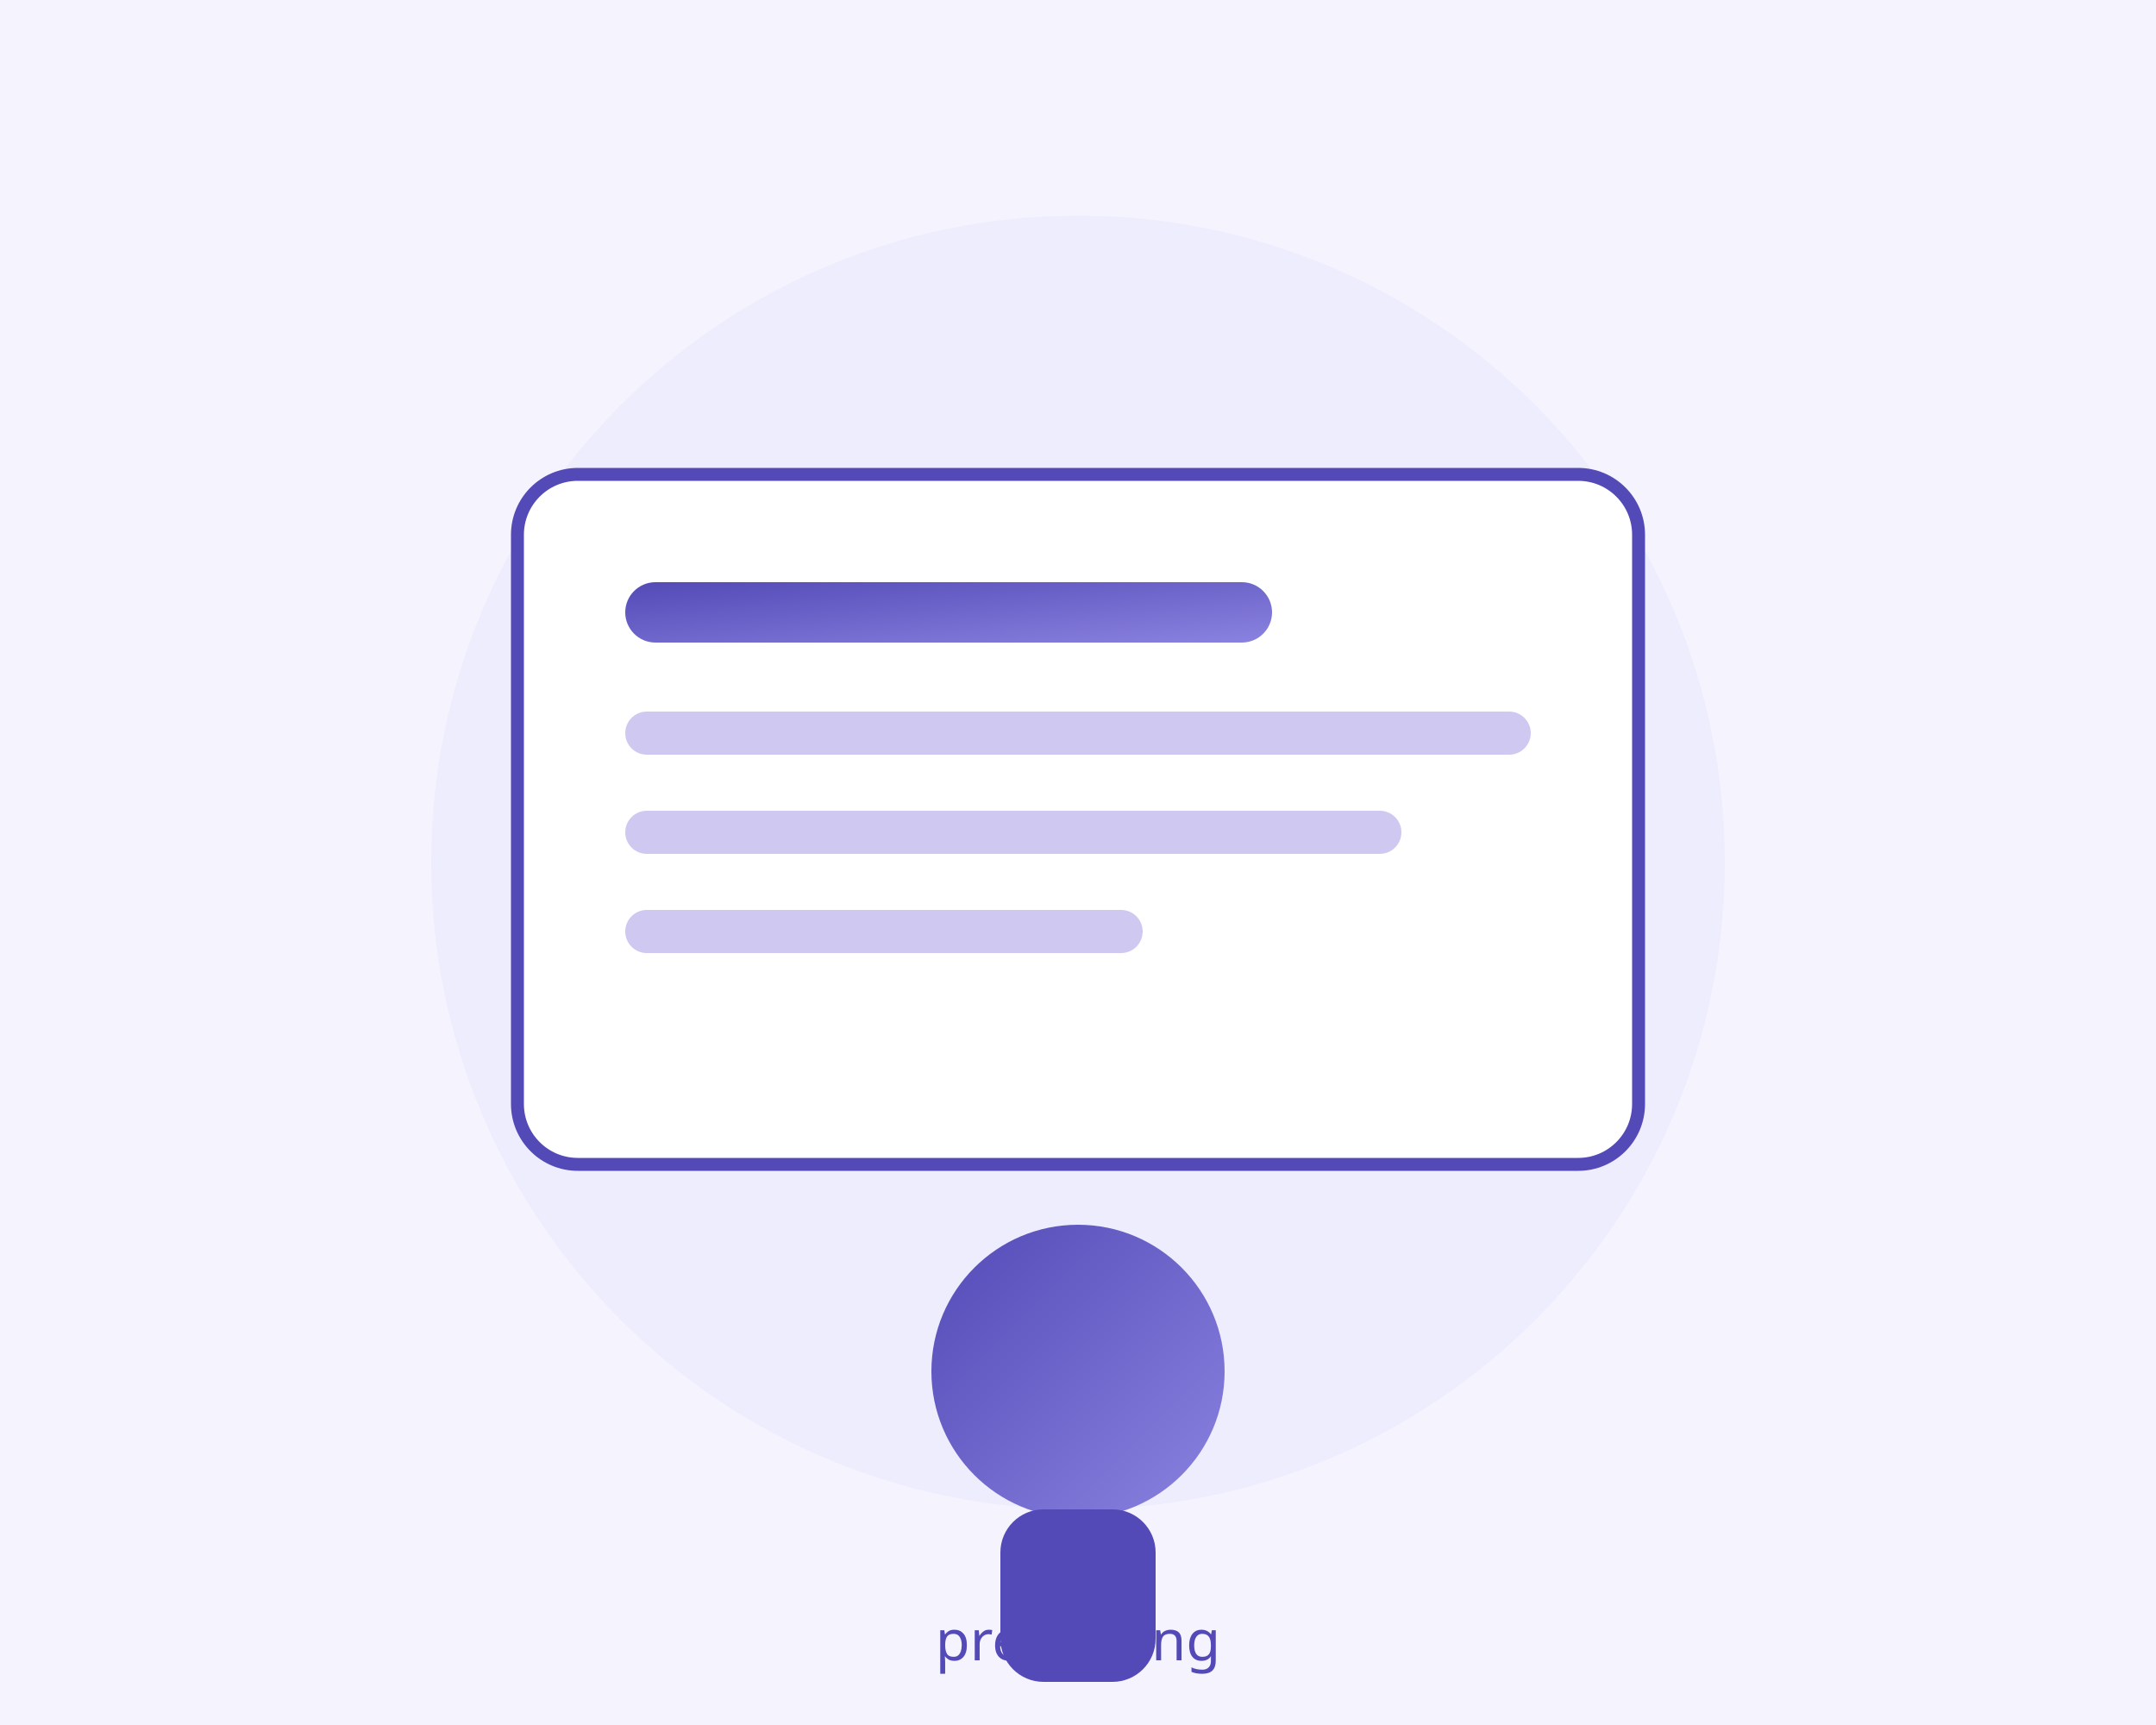
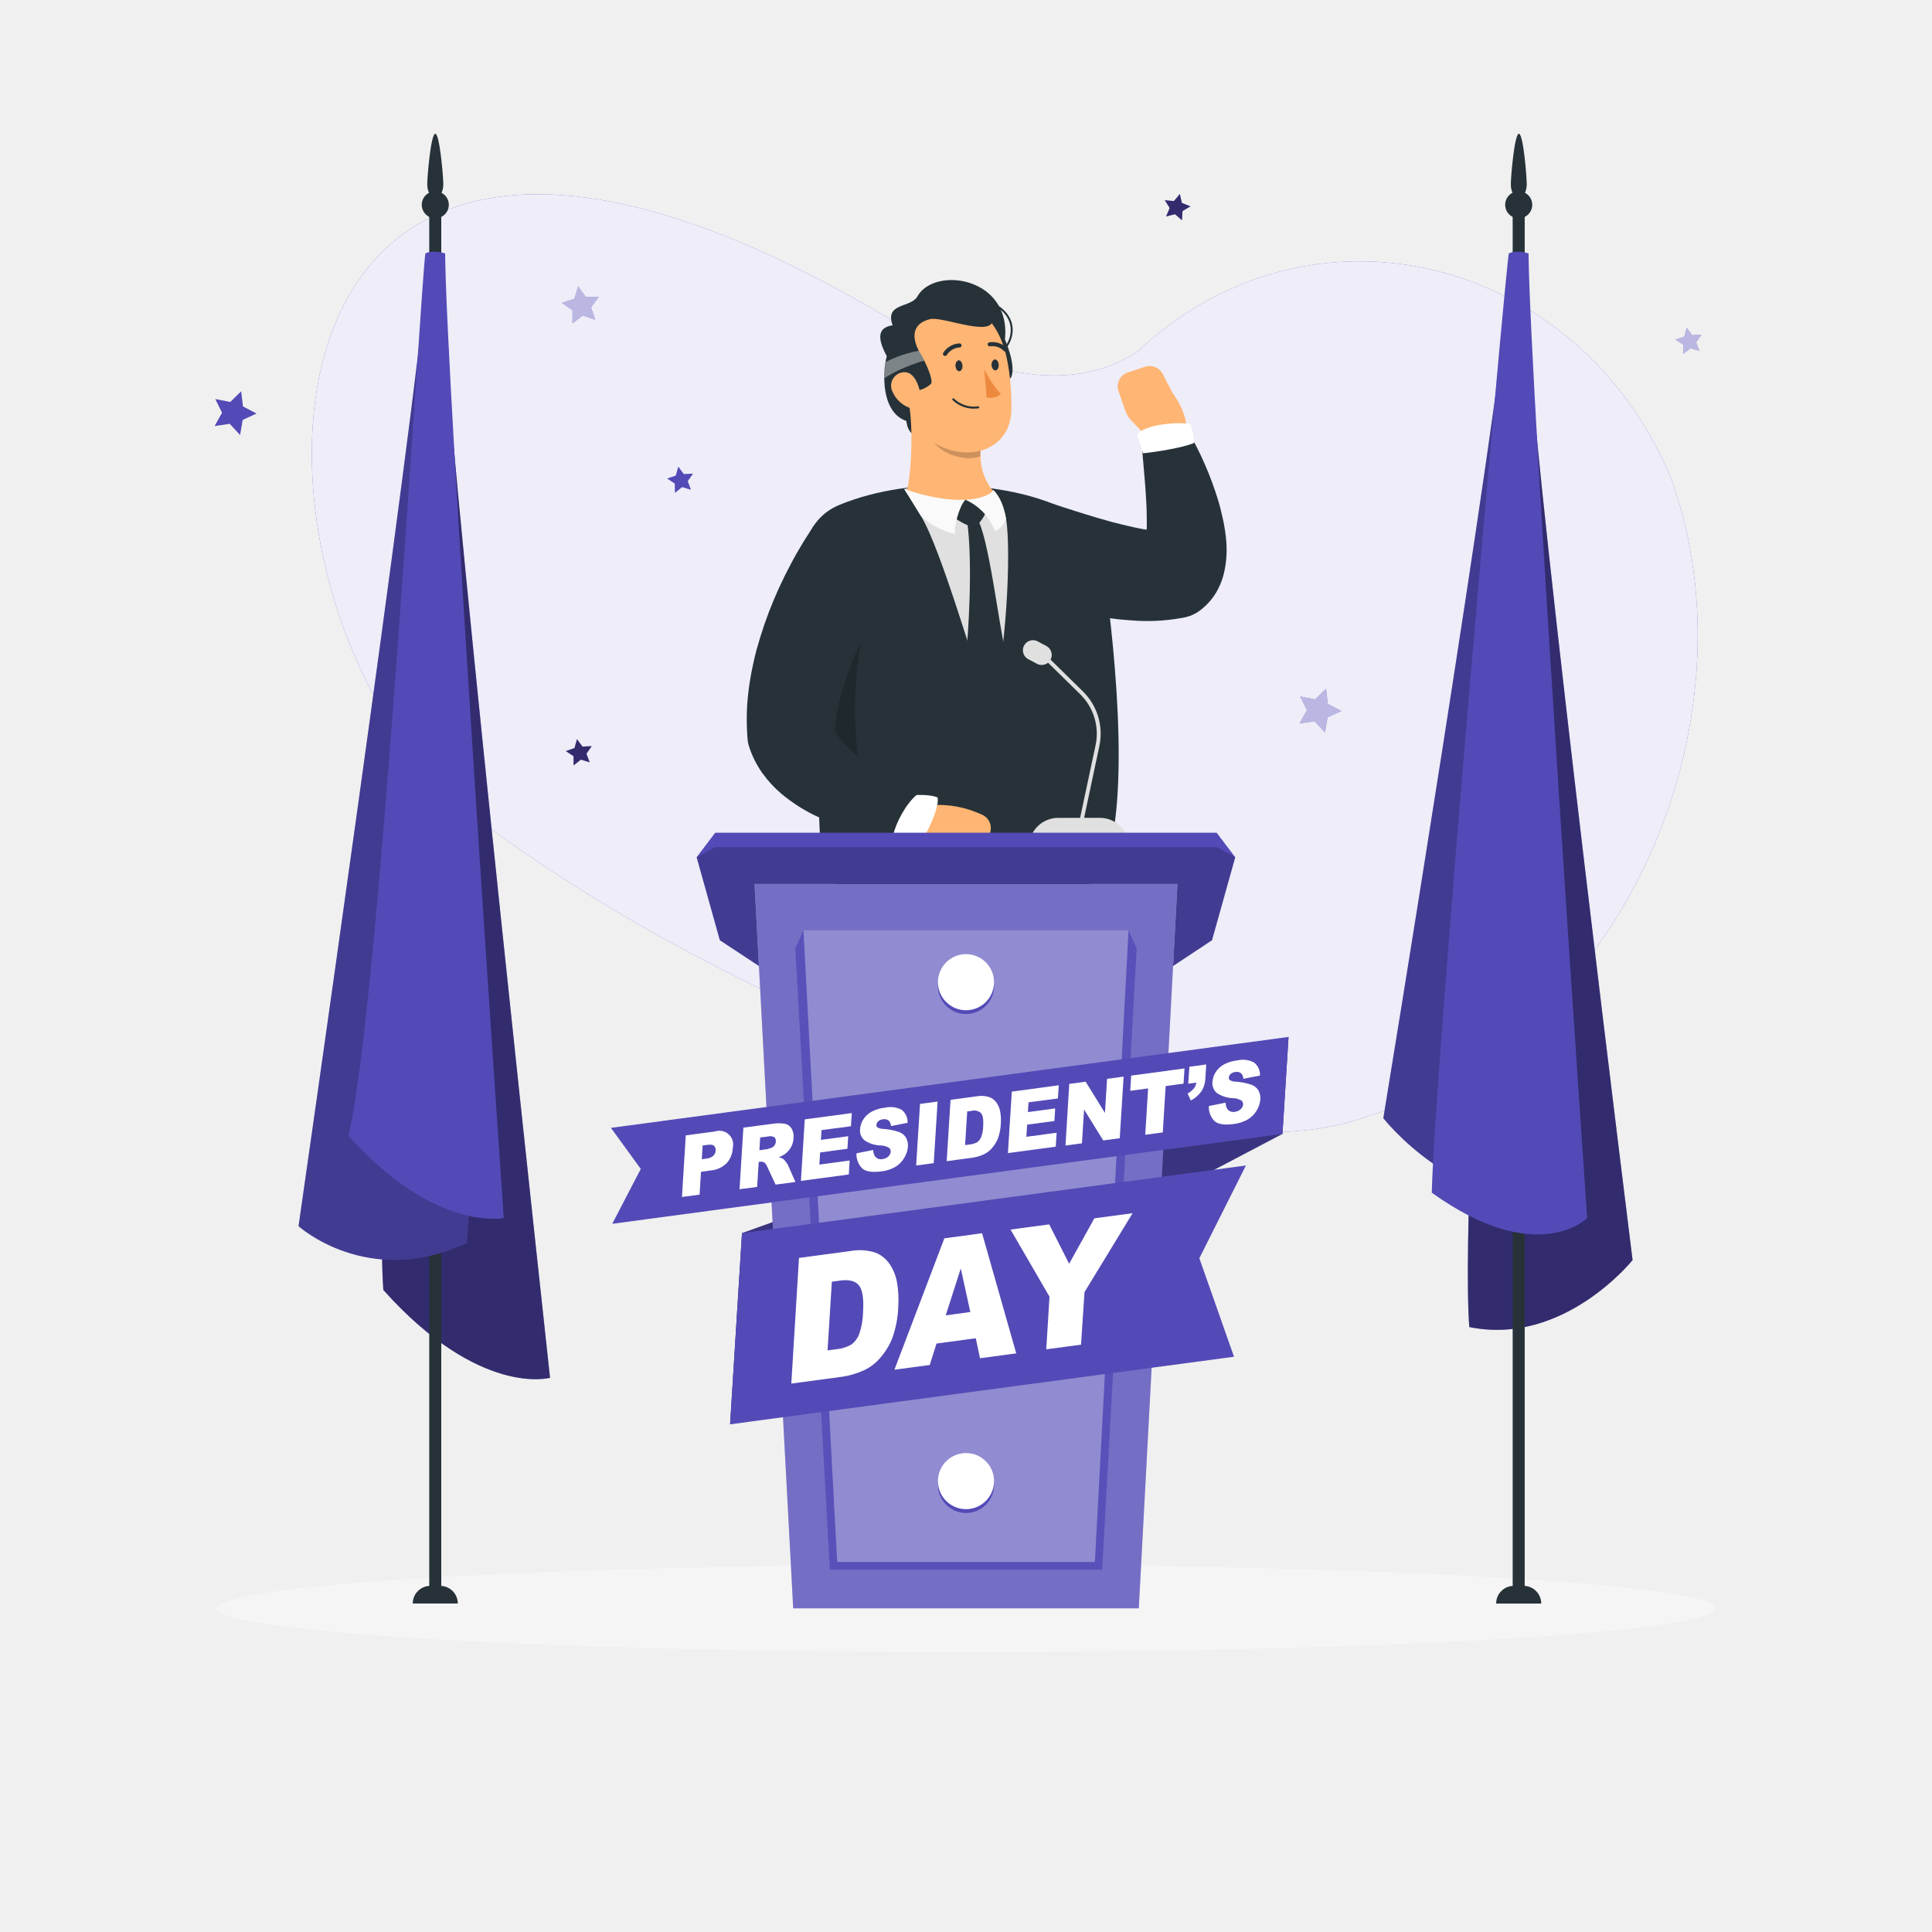
- <svg xmlns="http://www.w3.org/2000/svg" viewBox="0 0 500 400" width="500" height="400" role="img" aria-label="Presenting illustration">
-   <defs>
-     <linearGradient id="pg" x1="0" y1="0" x2="1" y2="1">
-       <stop offset="0%" stop-color="#534AB7" />
-       <stop offset="100%" stop-color="#8B83E0" />
-     </linearGradient>
-   </defs>
-   <rect width="500" height="400" fill="#F4F3FE" />
-   <circle cx="250" cy="200" r="150" fill="#EEEDFE" />
-   <rect x="120" y="110" width="260" height="160" rx="14" fill="#fff" stroke="#534AB7" stroke-width="3" />
-   <rect x="145" y="135" width="150" height="14" rx="7" fill="url(#pg)" />
-   <rect x="145" y="165" width="210" height="10" rx="5" fill="#CFC9F2" />
-   <rect x="145" y="188" width="180" height="10" rx="5" fill="#CFC9F2" />
-   <rect x="145" y="211" width="120" height="10" rx="5" fill="#CFC9F2" />
-   <circle cx="250" cy="318" r="34" fill="url(#pg)" />
-   <rect x="232" y="350" width="36" height="40" rx="10" fill="#534AB7" />
-   <text x="250" y="385" font-family="sans-serif" font-size="13" fill="#534AB7" text-anchor="middle">presenting</text>
+ <svg xmlns="http://www.w3.org/2000/svg" viewBox="0 0 500 500">
+   <g id="freepik--background-simple--inject-24">
+     <path d="M241.73,89.59C52.31-31.2,55.65,160.18,121.66,210.47c66,50.63,182.09,96.94,232.11,78.48,66.41-20.34,101.53-102.57,78.58-165.51C408.2,66.19,339.24,48.77,294.29,91.07,278,101.6,259.07,96.78,241.73,89.59Z" style="fill:#534AB7" />
+     <path d="M241.73,89.59C52.31-31.2,55.65,160.18,121.66,210.47c66,50.63,182.09,96.94,232.11,78.48,66.41-20.34,101.53-102.57,78.58-165.51C408.2,66.19,339.24,48.77,294.29,91.07,278,101.6,259.07,96.78,241.73,89.59Z" style="fill:#fff;opacity:0.9" />
+   </g>
+   <g id="freepik--Shadow--inject-24">
+     <ellipse id="freepik--path--inject-24" cx="250" cy="416.24" rx="193.89" ry="11.32" style="fill:#f5f5f5" />
+   </g>
+   <g id="freepik--Flags--inject-24">
+     <path d="M115.29,89.14s1.5-3.63-1.65-4.19c-1.39,7.8-17.42,208.16-14.43,248.9,24.92,27.84,43.14,22.72,43.14,22.72S117.51,128.82,115.29,89.14Z" style="fill:#534AB7" />
+     <path d="M115.29,89.14s1.5-3.63-1.65-4.19c-1.39,7.8-17.42,208.16-14.43,248.9,24.92,27.84,43.14,22.72,43.14,22.72S117.51,128.82,115.29,89.14Z" style="opacity:0.4" />
+     <path d="M113.91,410.42h-2.52a4.56,4.56,0,0,0-4.57,4.57h11.66A4.56,4.56,0,0,0,113.91,410.42Z" style="fill:#263238" />
+     <rect x="111.09" y="53" width="3.11" height="358.92" style="fill:#263238" />
+     <circle cx="112.65" cy="53" r="3.5" style="fill:#263238" />
+     <path d="M114.73,47.71c0,1.93-.93,3.5-2.08,3.5s-2.08-1.57-2.08-3.5.93-13.1,2.08-13.1S114.73,45.78,114.73,47.71Z" style="fill:#263238" />
+     <path d="M110.57,69.89s-1.41-4.52,1.75-3.11c1.2,8.57,12.44,216.49,8.5,254.89-25.51,12-43.56-4.34-43.56-4.34S107.42,107.73,110.57,69.89Z" style="fill:#534AB7" />
+     <path d="M110.57,69.89s-1.41-4.52,1.75-3.11c1.2,8.57,12.44,216.49,8.5,254.89-25.51,12-43.56-4.34-43.56-4.34S107.42,107.73,110.57,69.89Z" style="opacity:0.2" />
+     <path d="M115.2,65.58s-3-1-5.11,0C108.9,73,98.15,261.89,90.15,293.89c22.44,25.11,40.22,21.33,40.22,21.33S115.48,99.06,115.2,65.58Z" style="fill:#534AB7" />
+     <path d="M395.68,89.14s1.5-3.63-1.65-4.19c-1.39,7.8-16.72,219.72-13.78,258.49,24.42,5,42.26-17.33,42.26-17.33S397.9,128.82,395.68,89.14Z" style="fill:#534AB7" />
+     <path d="M395.68,89.14s1.5-3.63-1.65-4.19c-1.39,7.8-16.72,219.72-13.78,258.49,24.42,5,42.26-17.33,42.26-17.33S397.9,128.82,395.68,89.14Z" style="opacity:0.4" />
+     <path d="M394.3,410.42h-2.52A4.57,4.57,0,0,0,387.2,415h11.67A4.57,4.57,0,0,0,394.3,410.42Z" style="fill:#263238" />
+     <rect x="391.48" y="53" width="3.11" height="358.92" style="fill:#263238" />
+     <circle cx="393.04" cy="53" r="3.5" style="fill:#263238" />
+     <path d="M395.12,47.71c0,1.93-.93,3.5-2.08,3.5S391,49.64,391,47.71s.94-13.1,2.09-13.1S395.12,45.78,395.12,47.71Z" style="fill:#263238" />
+     <path d="M391,69.89s-1.4-4.52,1.75-3.11c1.21,8.57,12.95,206.75,9,243.52C376.1,312.58,358,289.39,358,289.39S387.8,107.73,391,69.89Z" style="fill:#534AB7" />
+     <path d="M391,69.89s-1.4-4.52,1.75-3.11c1.21,8.57,12.95,206.75,9,243.52C376.1,312.58,358,289.39,358,289.39S387.8,107.73,391,69.89Z" style="opacity:0.2" />
+     <path d="M395.59,65.58s-3-1-5.11,0c-1.19,7.42-19.11,210.11-19.94,243.09,27.38,19.61,40.22,6.55,40.22,6.55S395.87,99.06,395.59,65.58Z" style="fill:#534AB7" />
+   </g>
+   <g id="freepik--Character--inject-24">
+     <path d="M259.66,86.87c2.87,6.52,2.63,9.71,1.94,10.93-2.79,2-7.09.89-7.09.89s.35-6.41.8-9.69S259.66,86.87,259.66,86.87Z" style="fill:#263238" />
+     <path d="M317.38,140.41a42.09,42.09,0,0,0-.82-5.75c-.38-1.8-.8-3.51-1.3-5.17a86.38,86.38,0,0,0-3.51-9.47,79.94,79.94,0,0,0-4.55-8.87,6.3,6.3,0,0,0-11.69,3.66l0,.36c.19,2.91.53,6,.74,8.91.14,1.48.23,2.94.32,4.39s.17,2.86.19,4.25.06,3,0,4.37l-1-.16c-1.27-.24-2.59-.51-3.93-.84s-2.7-.64-4.07-1l-4.15-1.18-4.19-1.29-4.19-1.34-4-1.32-.49-.16a12.45,12.45,0,0,0-8.56,23.37l1.33.55,1.23.48c.82.31,1.64.6,2.45.88,1.63.59,3.28,1.08,4.93,1.58,3.32,1,6.68,1.84,10.17,2.49,1.74.34,3.51.63,5.32.89s3.65.41,5.54.54a49.57,49.57,0,0,0,12.41-.61l.77-.13a10.15,10.15,0,0,0,4.07-1.74,16.07,16.07,0,0,0,4.79-5.57,17.85,17.85,0,0,0,1.72-4.88A26.61,26.61,0,0,0,317.38,140.41Z" style="fill:#263238" />
+     <path d="M306.31,112.84c2.49-4.08-2.87-11.17-2.87-11.17l-2.54-4.88a3.8,3.8,0,0,0-4.56-1.87l-4.45,1.46a3.81,3.81,0,0,0-2.41,4.88l1.81,5.15a6.84,6.84,0,0,0,1.51,2.45l2.75,2.85a8.8,8.8,0,0,0,9.13,2.22l.42-.15A2.18,2.18,0,0,0,306.31,112.84Z" style="fill:#ffb573" />
+     <path d="M217.27,130.65c19.79-8.1,44.23-5.19,56.06.14,7.59,3.43,11.63,11.59,12.54,18.11,2.69,19.3,7.59,65.22-2.12,79.3-29.19,10-70.55-.13-70.55-.13-1.06-6.86-2.12-28.95-.51-40.94-.26-8.92-1.47-16-4.85-32.43C206.21,146.72,207.31,134.73,217.27,130.65Z" style="fill:#263238" />
+     <path d="M223.84,160.58l-16.26-7.35c.07.5.17,1,.26,1.47,3.39,16.43,4.59,23.51,4.85,32.43-.32,2.38-.53,5.15-.67,8.12l11.74,8.49S218.13,186.93,223.84,160.58Z" style="opacity:0.2" />
+     <path d="M257.12,126.88c1.61,1.62,2.68,4.15,3.25,7.41,1.37,7.84.14,36.05-4,49.9-4-11.15-12.81-42.05-18-50.62-2.47-4.07-4.2-6.75-4.36-7v0A48.11,48.11,0,0,1,257.12,126.88Z" style="fill:#e0e0e0" />
+     <path d="M257.89,78.2c-5-7.21-17.08-7.5-20.48-1.47-1.7,3-8.53,1.58-6.4,7.46-4.59.64-3.43,4.35-1.52,8-1.28,4.74-1.64,17.91,8.67,17.15,3.73-.28,4.72-2.56,4.14-5.4a21.3,21.3,0,0,0,9.76-3.16C259.43,96.24,262.76,85.24,257.89,78.2Z" style="fill:#263238" />
+     <path d="M255.33,93.08a.26.26,0,0,1-.25-.22.25.25,0,0,1,.22-.27,7.42,7.42,0,0,0,6.12-5.74c.65-3-.7-5.74-3.71-7.57a.24.24,0,0,1-.08-.34.24.24,0,0,1,.34-.08c3.2,1.94,4.64,4.89,3.94,8.09a7.93,7.93,0,0,1-6.55,6.13Z" style="fill:#263238" />
+     <path d="M235,105.78c-.68.61-1.27,7.34,3.2,7S237.75,105.38,235,105.78Z" style="fill:#263238" />
+     <path d="M235.09,103.52l19.48,9.68a14.27,14.27,0,0,0,2.55,14c2.4,2.63-1.64,6.09-5.19,7.57-5.73-.71-13.81-2.62-17.3-7.42C235.73,123.59,236.57,111.25,235.09,103.52Z" style="fill:#ffb573" />
+     <path d="M255.55,131.62a11.48,11.48,0,0,1-3.15,4.76c-2.31,0-5.7-2.62-5.7-2.62s1.31-3.67,3.15-4.42C254.54,130.49,255.55,131.62,255.55,131.62Z" style="fill:#263238" />
+     <path d="M250.27,134.77a3.34,3.34,0,0,1,2.55-.65c3,4.32,5.62,27.35,7.49,35.08a175,175,0,0,1-3.92,17.88c-1.47-4.15-4.72-11.11-6.45-16.86C250.6,164.69,251.83,145.47,250.27,134.77Z" style="fill:#263238" />
+     <path d="M239,105.48a56.77,56.77,0,0,0,1.86,7.32c1.37,4.41,8.79,6.89,12.85,5.29a13,13,0,0,1,.83-4.88Z" style="opacity:0.2" />
+     <path d="M233.9,94.4c1.39,9.53,1.26,15.77,7,19.66,9.13,6.22,21,2.66,20.86-8.53-.07-8.91-1.15-22.91-10.85-25.86A13.27,13.27,0,0,0,233.9,94.4Z" style="fill:#ffb573" />
+     <path d="M256.67,81.37c-7.06-7.21-27.56-2.83-24.22,14.88a5.11,5.11,0,0,0,.76.23c.3,2.62.64,5,.64,5s4.8.24,7.17-2.24c.34-1-.74-4-2.63-7.45l0,0,0,0q-.28-.52-.6-1c-1.75-3.34-1.88-7,2.83-8.18C244,81.65,259,88.4,256.67,81.37Z" style="fill:#263238" />
+     <path d="M238.39,91.83l0,0,0-.06c-.19-.34-.39-.69-.6-1a32.93,32.93,0,0,0-5.65,1.59,26.4,26.4,0,0,0-2.9,1.32,23,23,0,0,0-.34,4.2,30.25,30.25,0,0,1,3.54-2,52.29,52.29,0,0,1,6.76-2.58C238.92,92.8,238.66,92.32,238.39,91.83Z" style="fill:#fff;opacity:0.4" />
+     <path d="M231,101.43a7.7,7.7,0,0,0,4.3,4.08c2.56.95,3.38-1.19,2.88-3.72-.45-2.27-1.62-5.61-4.28-5.47A3.51,3.51,0,0,0,231,101.43Z" style="fill:#ffb573" />
+     <path d="M247.28,94.75c.07.78.53,1.38,1,1.33s.88-.72.81-1.5-.53-1.37-1-1.33S247.22,94,247.28,94.75Z" style="fill:#263238" />
+     <path d="M256.61,94.52c.07.78.54,1.38,1.05,1.33s.87-.72.8-1.5-.53-1.37-1-1.32S256.55,93.74,256.61,94.52Z" style="fill:#263238" />
+     <path d="M254.72,95.57s2.15,4.34,4.29,6.33c-1.28,1.42-3.67,1-3.67,1Z" style="fill:#ed893e" />
+     <path d="M244.51,92.11a.43.43,0,0,1-.25-.09.53.53,0,0,1-.14-.73,5.29,5.29,0,0,1,4.21-2.42.52.52,0,0,1,.52.53.53.53,0,0,1-.54.52h0a4.26,4.26,0,0,0-3.31,2A.53.53,0,0,1,244.51,92.11Z" style="fill:#263238" />
+     <path d="M260.33,91a.54.54,0,0,1-.48-.13,4.13,4.13,0,0,0-3.61-1.24.52.52,0,0,1-.62-.4.53.53,0,0,1,.4-.63,5.17,5.17,0,0,1,4.58,1.51.53.53,0,0,1,0,.75A.59.59,0,0,1,260.33,91Z" style="fill:#263238" />
+     <path d="M234,126.56v0c.16.24,1.89,2.92,4.36,7a19.39,19.39,0,0,0,8.87,4.65c-.49-1.64,1-7.18,2.6-8.88C246,129.53,240.72,128.88,234,126.56Z" style="fill:#fafafa" />
+     <path d="M249.85,129.34a14.17,14.17,0,0,1,7.63,8.12,5.26,5.26,0,0,0,2.89-3.17c-.57-3.26-1.64-5.79-3.25-7.41C256.24,128,253.82,129.13,249.85,129.34Z" style="fill:#fafafa" />
+     <path d="M236.7,205.47l-.84-.57c-.48-.33-1.19-.71-1.79-1.09s-1.27-.74-1.89-1.13c-1.26-.74-2.48-1.53-3.69-2.3s-2.37-1.59-3.49-2.39-2.21-1.62-3.21-2.46a27.22,27.22,0,0,1-4.88-5A10.37,10.37,0,0,1,216,189a49.9,49.9,0,0,1,1.53-8.74,89.8,89.8,0,0,1,3.43-10c1.4-3.34,2.92-6.7,4.63-10,.83-1.66,1.73-3.29,2.61-4.91l1.35-2.41,1.26-2.16.34-.59A12.45,12.45,0,0,0,210,137.05l-.58.86-.49.75-.94,1.47c-.61,1-1.17,2-1.74,2.94-1.14,2-2.17,4-3.18,6a107.49,107.49,0,0,0-5.28,12.62q-1.11,3.28-2.06,6.69c-.58,2.29-1.09,4.62-1.51,7a70,70,0,0,0-.87,7.35,62.61,62.61,0,0,0,.06,7.74l.07.93a6.79,6.79,0,0,0,.29,1.52,25.05,25.05,0,0,0,3.63,7.3,29.74,29.74,0,0,0,4.76,5.15,42.47,42.47,0,0,0,10.07,6.29,60.41,60.41,0,0,0,10.1,3.47c1.69.43,3.38.76,5.07,1.06.85.13,1.7.26,2.56.37s1.67.18,2.7.26a6.23,6.23,0,0,0,4-11.35Z" style="fill:#263238" />
+     <path d="M234.24,215.53a2.24,2.24,0,0,1,.12-1.53l1.82-4.18a2.31,2.31,0,0,1,2-1.37l3.85-.12a26.12,26.12,0,0,1,10.93,2l1.14.48a3.81,3.81,0,0,1,2,5.06l-1.91,4.28a3.81,3.81,0,0,1-4.45,2.12l-5.32-1.4S235.58,220.12,234.24,215.53Z" style="fill:#ffb573" />
+     <path d="M237.21,205.75s3.55-.2,5.44.64c.65,2.93-4.12,12.58-6.48,14.09-1.52-.33-5-4.41-5-4.41C231.88,212.92,234.46,208,237.21,205.75Z" style="fill:#fff" />
+     <path d="M295.79,117.31l-1.45-4.83c1.5-2.6,11.18-3.54,13.81-2.61a18.22,18.22,0,0,1,.9,4.76C306.08,115.93,298.27,117.1,295.79,117.31Z" style="fill:#fff" />
+     <path d="M251.74,105.76a9.68,9.68,0,0,0,1.49-.08.25.25,0,0,0,.2-.3.28.28,0,0,0-.31-.22,7.51,7.51,0,0,1-6.23-2,.26.26,0,0,0-.37,0,.25.25,0,0,0,0,.37A7.91,7.91,0,0,0,251.74,105.76Z" style="fill:#263238" />
+     <polygon points="192.03 319.13 333.47 268.36 331.9 293.45 188.95 368.61 192.03 319.13" style="fill:#534AB7" />
+     <polygon points="192.03 319.13 333.47 268.36 331.9 293.45 188.95 368.61 192.03 319.13" style="opacity:0.3" />
+     <path d="M284.66,211.65h-4.09l3.94-18.56a15.31,15.31,0,0,0-4.27-14.17l-8.35-8.2h0a2.62,2.62,0,0,0-1.08-3.53l-2.12-1.13a2.61,2.61,0,1,0-2.45,4.6l2.12,1.13a2.62,2.62,0,0,0,2.88-.28l8.29,8.14a14.28,14.28,0,0,1,4,13.24l-4,18.77h-5.66a7.57,7.57,0,0,0,0,15.14h10.77a7.57,7.57,0,1,0,0-15.14Z" style="fill:#e0e0e0" />
+     <polygon points="304.72 228.78 195.28 228.78 205.28 416.24 294.72 416.24 304.72 228.78" style="fill:#534AB7" />
+     <polygon points="304.72 228.78 195.28 228.78 205.28 416.24 294.72 416.24 304.72 228.78" style="fill:#fff;opacity:0.2" />
+     <polygon points="292.06 240.78 283.35 404.24 216.66 404.24 207.94 240.78 205.83 245.44 214.76 406.24 285.24 406.24 294.17 245.44 292.06 240.78" style="fill:#534AB7;opacity:0.8" />
+     <polygon points="216.66 404.24 207.94 240.78 292.06 240.78 283.35 404.24 216.66 404.24" style="fill:#fff;opacity:0.2" />
+     <path d="M180.29,221.85l6,21.48L196.41,250l-1.13-21.22H304.72L303.59,250l10.08-6.67,6-21.48-4.81-6.35H185.1Z" style="fill:#534AB7" />
+     <polygon points="180.29 221.85 186.33 243.33 196.41 250 195.28 228.78 304.72 228.78 303.59 250 313.67 243.33 319.71 221.85 314.9 219.22 185.1 219.22 180.29 221.85" style="opacity:0.2" />
+     <circle cx="250" cy="384.3" r="7.26" style="fill:#534AB7" />
+     <circle cx="250" cy="383.31" r="7.26" style="fill:#fff" />
+     <circle cx="250" cy="255.18" r="7.26" style="fill:#534AB7" />
+     <circle cx="250" cy="254.19" r="7.26" style="fill:#fff" />
+     <polygon points="319.36 351.12 188.95 368.61 192.03 319.13 322.44 301.63 310.39 325.63 319.36 351.12" style="fill:#534AB7" />
+     <path d="M206.78,325.55l13.3-1.78a13.37,13.37,0,0,1,6.28.34,7.91,7.91,0,0,1,3.79,2.9,12.17,12.17,0,0,1,2,4.91,25.52,25.52,0,0,1,.32,6.2,26.58,26.58,0,0,1-1.56,8.23,17.59,17.59,0,0,1-3.24,5.21,12.21,12.21,0,0,1-4.19,3.12,20.78,20.78,0,0,1-5.39,1.6l-13.3,1.79Zm8.5,6.16-1.11,17.77,2.19-.29a9.56,9.56,0,0,0,4-1.24,6,6,0,0,0,2-2.69,18.78,18.78,0,0,0,1-5.73c.21-3.45-.14-5.74-1.07-6.88s-2.54-1.55-4.86-1.24Z" style="fill:#fff" />
+     <path d="M252.54,346.34l-10.17,1.36-1.75,5.56-9.14,1.22,12.92-34,9.76-1.32L263,350.25l-9.38,1.26Zm-1.42-6.79-2.47-11.26-3.9,12.12Z" style="fill:#fff" />
+     <path d="M261.53,318.21l10-1.34,5.16,10.19,6.53-11.76,9.89-1.32-12.44,20.41L279.77,348l-9,1.2.84-13.62Z" style="fill:#fff" />
+     <polygon points="331.9 293.45 158.45 316.72 165.83 302.52 158.11 291.89 333.47 268.36 331.9 293.45" style="fill:#534AB7" />
+     <path d="M177.48,293.83l7.55-1a3.56,3.56,0,0,1,4.61,4.24,6.2,6.2,0,0,1-1.57,3.95,6.68,6.68,0,0,1-4.17,1.9l-2.48.34-.37,5.91-4.56.61Zm4.14,6.18,1.11-.15a3.26,3.26,0,0,0,1.87-.74,2,2,0,0,0,.61-1.34,1.51,1.51,0,0,0-.38-1.21c-.28-.31-.85-.4-1.7-.29l-1.29.17Z" style="fill:#fff" />
+     <path d="M191.39,307.77l1-15.94,7.57-1a9.75,9.75,0,0,1,3.19,0,2.65,2.65,0,0,1,1.7,1.21,4.12,4.12,0,0,1,.52,2.49,5.45,5.45,0,0,1-.66,2.36,5.71,5.71,0,0,1-1.53,1.75,6.54,6.54,0,0,1-1.64.85,3.55,3.55,0,0,1,1.15.43,3.47,3.47,0,0,1,.67.74,5.5,5.5,0,0,1,.58.9l1.91,4.33-5.13.69L198.59,302a2.85,2.85,0,0,0-.75-1.12,1.6,1.6,0,0,0-1.09-.22l-.4.05-.4,6.47Zm5.15-10.1,1.91-.25a8.15,8.15,0,0,0,1.22-.38,1.57,1.57,0,0,0,.76-.6,1.85,1.85,0,0,0,.35-1,1.3,1.3,0,0,0-.38-1.13,2.28,2.28,0,0,0-1.67-.18l-2,.26Z" style="fill:#fff" />
+     <path d="M208.27,289.69l12.17-1.63-.22,3.41-7.61,1-.16,2.53,7.07-.95-.21,3.25-7.06.95-.2,3.14,7.84-1.05-.22,3.61-12.39,1.66Z" style="fill:#fff" />
+     <path d="M221.65,298.48l4.33-.88a3.16,3.16,0,0,0,.47,1.67,1.91,1.91,0,0,0,1.94.7,2.54,2.54,0,0,0,1.53-.7,1.92,1.92,0,0,0,.6-1.22,1.24,1.24,0,0,0-.44-1,4.63,4.63,0,0,0-2.26-.61,7.68,7.68,0,0,1-4.14-1.37,3.29,3.29,0,0,1-1.09-2.9,5.22,5.22,0,0,1,.8-2.41,5.75,5.75,0,0,1,2.08-2,9.54,9.54,0,0,1,3.65-1.11,6.13,6.13,0,0,1,4.22.56,4,4,0,0,1,1.54,3.38l-4.3.84a2.06,2.06,0,0,0-.62-1.47,1.88,1.88,0,0,0-1.47-.28,2.05,2.05,0,0,0-1.22.52,1.48,1.48,0,0,0-.46.94.75.75,0,0,0,.29.64,3,3,0,0,0,1.49.38,15.47,15.47,0,0,1,4.17.84,3.45,3.45,0,0,1,1.77,1.52,4.3,4.3,0,0,1,.44,2.28,6.39,6.39,0,0,1-1,2.93A6.64,6.64,0,0,1,231.7,302a9.38,9.38,0,0,1-3.58,1.15q-3.74.5-5.09-.87A5.24,5.24,0,0,1,221.65,298.48Z" style="fill:#fff" />
+     <path d="M238.1,285.69l4.55-.61-1,15.94-4.55.61Z" style="fill:#fff" />
+     <path d="M246,284.64l6.74-.91a7,7,0,0,1,3.19.16,4,4,0,0,1,1.92,1.41,5.79,5.79,0,0,1,1,2.4,12,12,0,0,1,.17,3,12.64,12.64,0,0,1-.78,4,8.52,8.52,0,0,1-1.64,2.56,6.06,6.06,0,0,1-2.12,1.54,10.74,10.74,0,0,1-2.73.8l-6.75.91Zm4.31,3-.54,8.71,1.11-.15a4.92,4.92,0,0,0,2.05-.62,3,3,0,0,0,1-1.32,8.92,8.92,0,0,0,.52-2.81c.1-1.69-.08-2.81-.55-3.37a2.62,2.62,0,0,0-2.47-.59Z" style="fill:#fff" />
+     <path d="M261.86,282.51,274,280.87l-.21,3.41-7.61,1-.16,2.53,7.06-.95-.2,3.25-7.06.95-.2,3.14,7.84-1.05-.23,3.61-12.38,1.66Z" style="fill:#fff" />
+     <path d="M276.72,280.51l4.24-.57,5,8.08.55-8.82,4.28-.57-1,15.94-4.28.57-4.95-8-.55,8.75-4.26.57Z" style="fill:#fff" />
+     <path d="M292.75,278.36l13.8-1.85-.25,3.94-4.63.62-.74,12-4.54.61.74-12-4.63.62Z" style="fill:#fff" />
+     <path d="M307.82,276.07l4.35-.59-.22,3.65a6.69,6.69,0,0,1-1,3.28,8.26,8.26,0,0,1-2.76,2.4l-.84-1.8a6.21,6.21,0,0,0,1.68-1.39,3,3,0,0,0,.57-1.44l-2.09.28Z" style="fill:#fff" />
+     <path d="M312.85,286.24l4.33-.87a3.12,3.12,0,0,0,.47,1.66,1.89,1.89,0,0,0,1.94.7,2.54,2.54,0,0,0,1.53-.7,1.89,1.89,0,0,0,.6-1.21,1.23,1.23,0,0,0-.44-1,4.5,4.5,0,0,0-2.26-.62,7.78,7.78,0,0,1-4.14-1.36,3.31,3.31,0,0,1-1.09-2.91,5.22,5.22,0,0,1,.8-2.41,5.92,5.92,0,0,1,2.08-2,9.91,9.91,0,0,1,3.65-1.11,6.19,6.19,0,0,1,4.22.56,4,4,0,0,1,1.54,3.38l-4.3.85a2,2,0,0,0-.62-1.47,1.84,1.84,0,0,0-1.47-.29,2.12,2.12,0,0,0-1.22.52,1.5,1.5,0,0,0-.46.94.77.77,0,0,0,.29.65,3.07,3.07,0,0,0,1.49.38,16,16,0,0,1,4.17.83,3.5,3.5,0,0,1,1.77,1.52,4.3,4.3,0,0,1,.44,2.28,6.39,6.39,0,0,1-1,2.93,6.58,6.58,0,0,1-2.31,2.26,9.38,9.38,0,0,1-3.58,1.14q-3.74.51-5.09-.87A5.22,5.22,0,0,1,312.85,286.24Z" style="fill:#fff" />
+   </g>
+   <g id="freepik--Stars--inject-24">
+     <polygon points="62.41 101.27 62.89 105.19 66.39 107.02 62.8 108.68 62.14 112.58 59.45 109.69 55.55 110.26 57.47 106.81 55.71 103.27 59.59 104.03 62.41 101.27" style="fill:#534AB7" />
+     <polygon points="305.34 50.2 305.87 52.52 308.09 53.4 306.04 54.62 305.89 57 304.09 55.44 301.78 56.02 302.72 53.83 301.44 51.82 303.82 52.03 305.34 50.2" style="fill:#534AB7" />
+     <polygon points="305.34 50.2 305.87 52.52 308.09 53.4 306.04 54.62 305.89 57 304.09 55.44 301.78 56.02 302.72 53.83 301.44 51.82 303.82 52.03 305.34 50.2" style="opacity:0.4" />
+     <polygon points="149.32 191.3 150.75 193.21 153.14 193.1 151.77 195.05 152.61 197.29 150.33 196.59 148.46 198.08 148.42 195.69 146.43 194.38 148.68 193.6 149.32 191.3" style="fill:#534AB7" />
+     <polygon points="149.32 191.3 150.75 193.21 153.14 193.1 151.77 195.05 152.61 197.29 150.33 196.59 148.46 198.08 148.42 195.69 146.43 194.38 148.68 193.6 149.32 191.3" style="opacity:0.4" />
+     <polygon points="175.54 120.77 176.97 122.68 179.36 122.58 177.99 124.53 178.82 126.76 176.54 126.06 174.67 127.55 174.63 125.16 172.65 123.84 174.9 123.07 175.54 120.77" style="fill:#534AB7" />
+     <polygon points="149.63 74.11 151.59 76.87 154.97 76.82 152.96 79.54 154.06 82.74 150.85 81.66 148.14 83.69 148.17 80.31 145.4 78.37 148.63 77.35 149.63 74.11" style="fill:#534AB7" />
+     <polygon points="149.63 74.11 151.59 76.87 154.97 76.82 152.96 79.54 154.06 82.74 150.85 81.66 148.14 83.69 148.17 80.31 145.4 78.37 148.63 77.35 149.63 74.11" style="fill:#fff;opacity:0.6" />
+     <polygon points="343.18 178.25 343.65 182.17 347.15 184 343.57 185.66 342.91 189.56 340.22 186.66 336.31 187.24 338.23 183.79 336.48 180.25 340.35 181.01 343.18 178.25" style="fill:#534AB7" />
+     <polygon points="343.18 178.25 343.65 182.17 347.15 184 343.57 185.66 342.91 189.56 340.22 186.66 336.31 187.24 338.23 183.79 336.48 180.25 340.35 181.01 343.18 178.25" style="fill:#fff;opacity:0.6" />
+     <polygon points="436.52 84.82 437.95 86.73 440.33 86.63 438.96 88.58 439.8 90.81 437.52 90.11 435.65 91.59 435.61 89.21 433.62 87.89 435.88 87.12 436.52 84.82" style="fill:#534AB7" />
+     <polygon points="436.52 84.82 437.95 86.73 440.33 86.63 438.96 88.58 439.8 90.81 437.52 90.11 435.65 91.59 435.61 89.21 433.62 87.89 435.88 87.12 436.52 84.82" style="fill:#fff;opacity:0.6" />
+   </g>
</svg>
